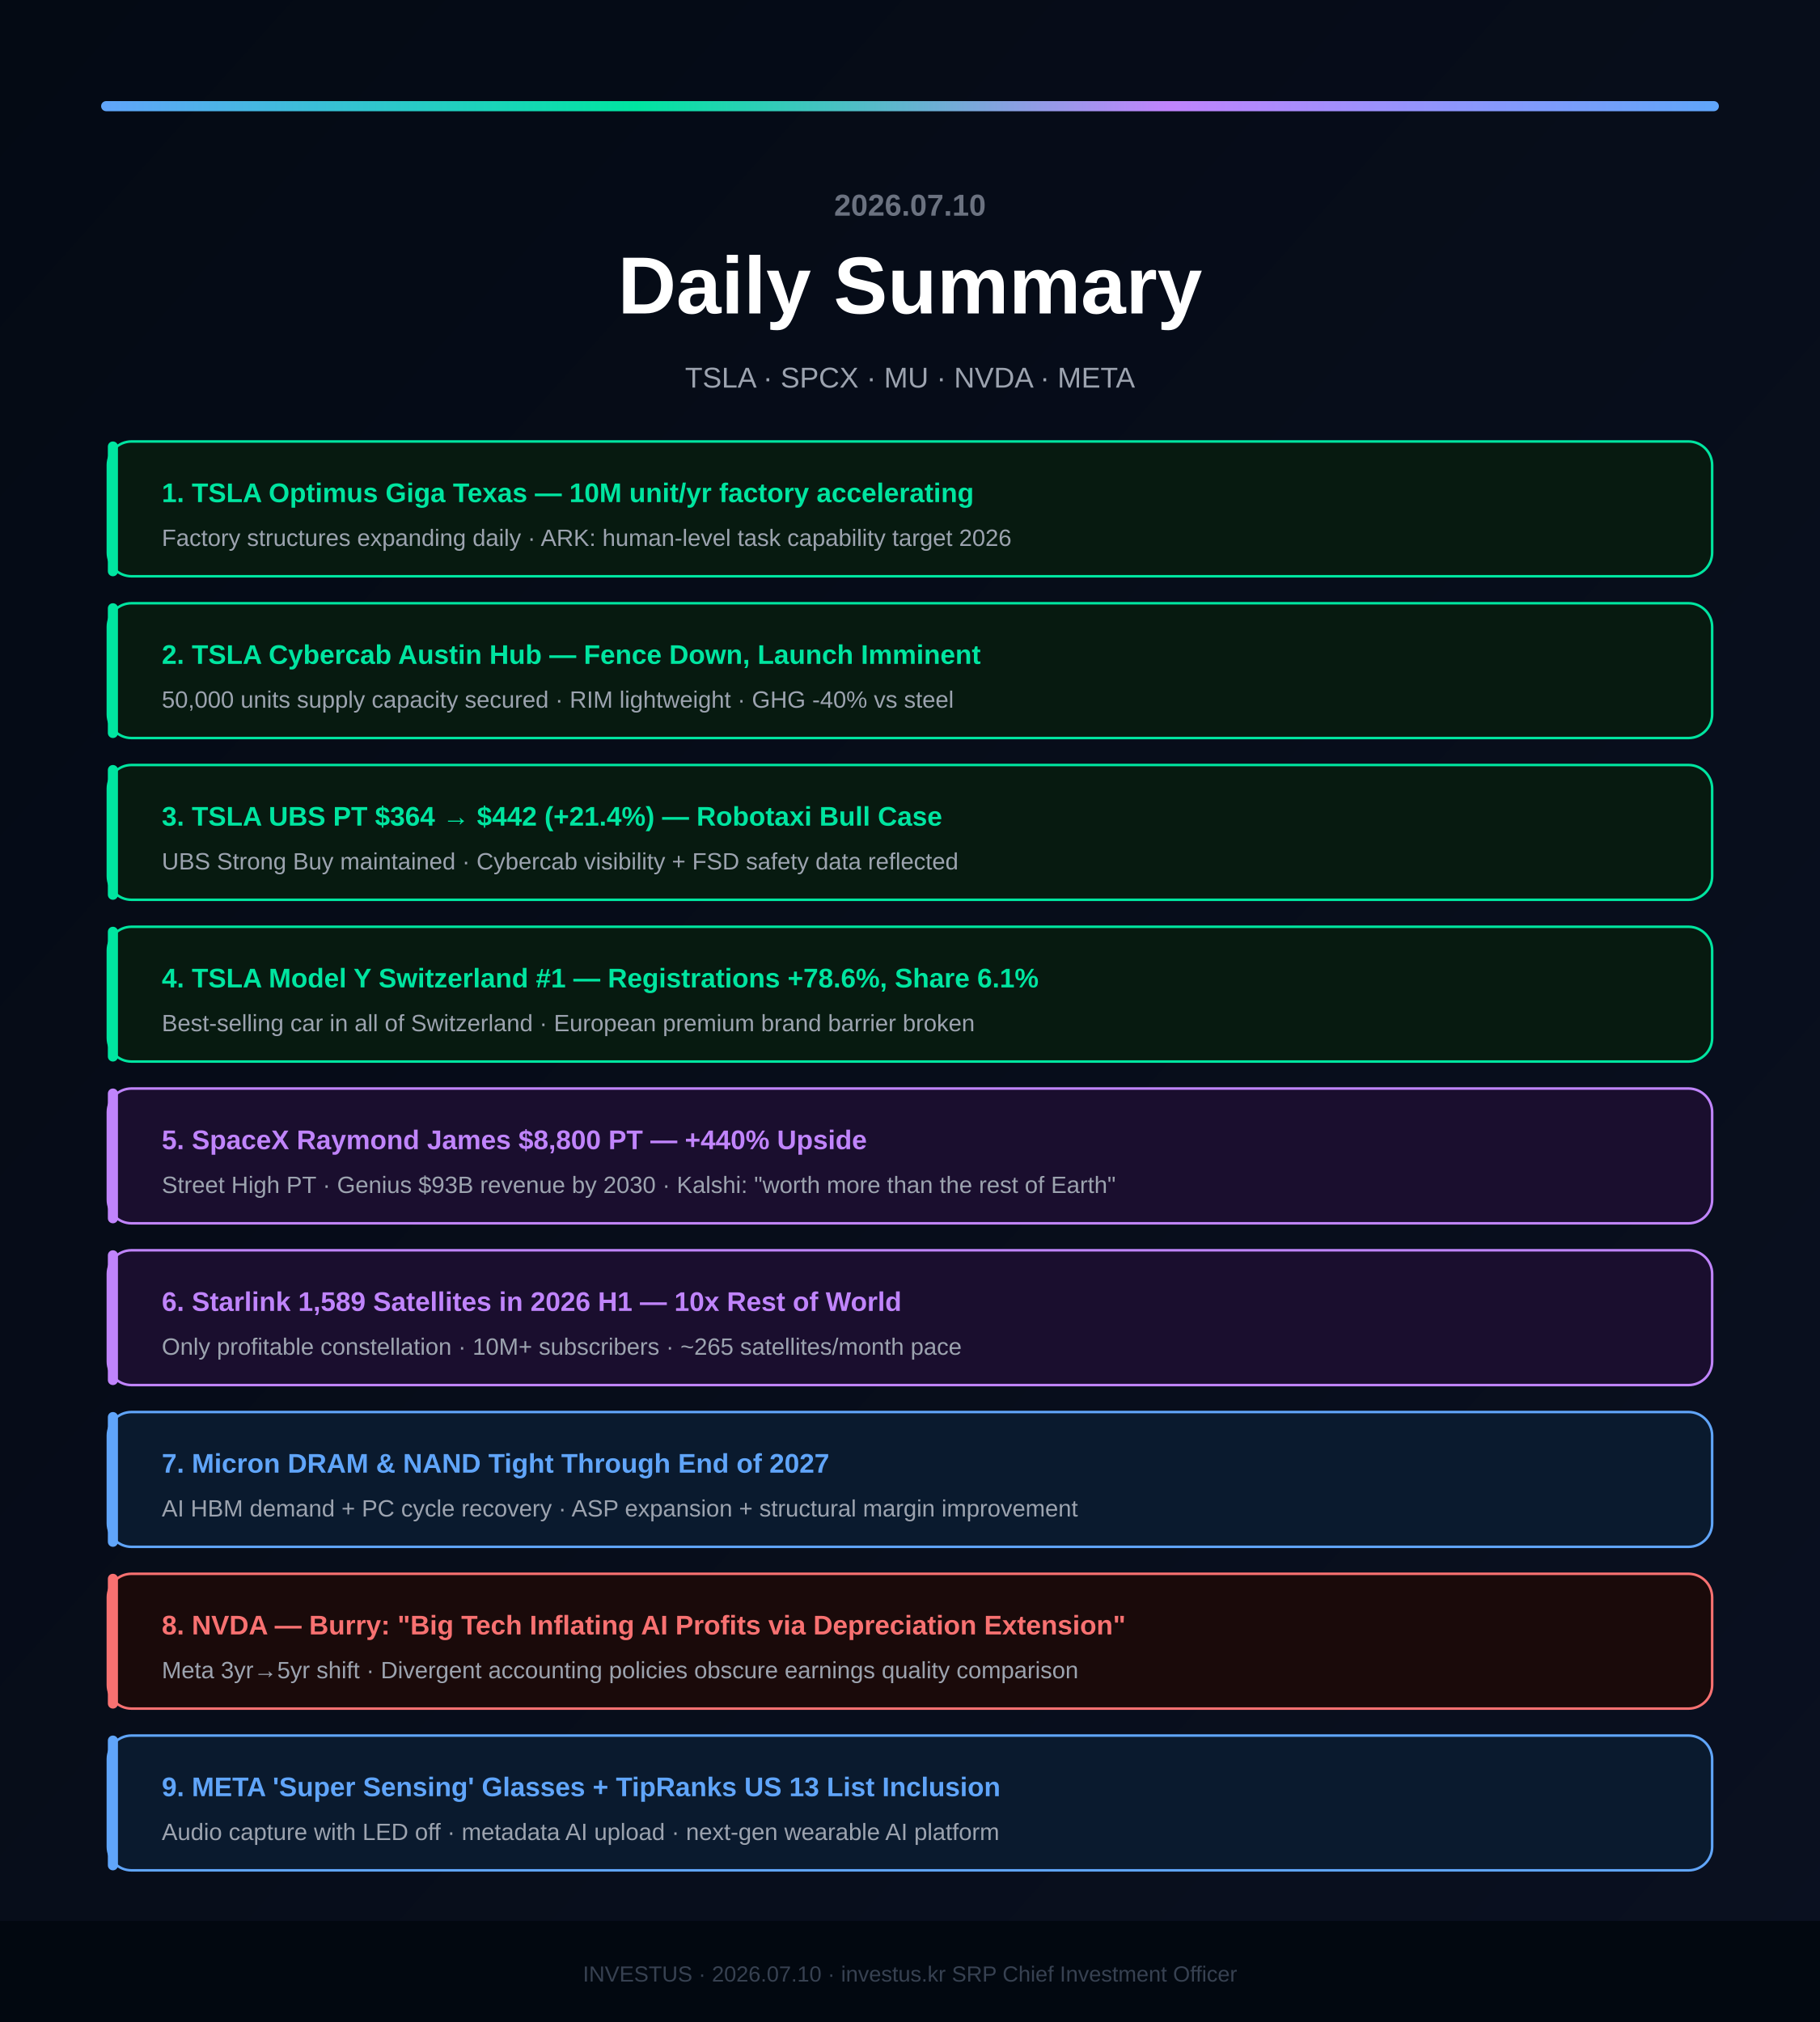
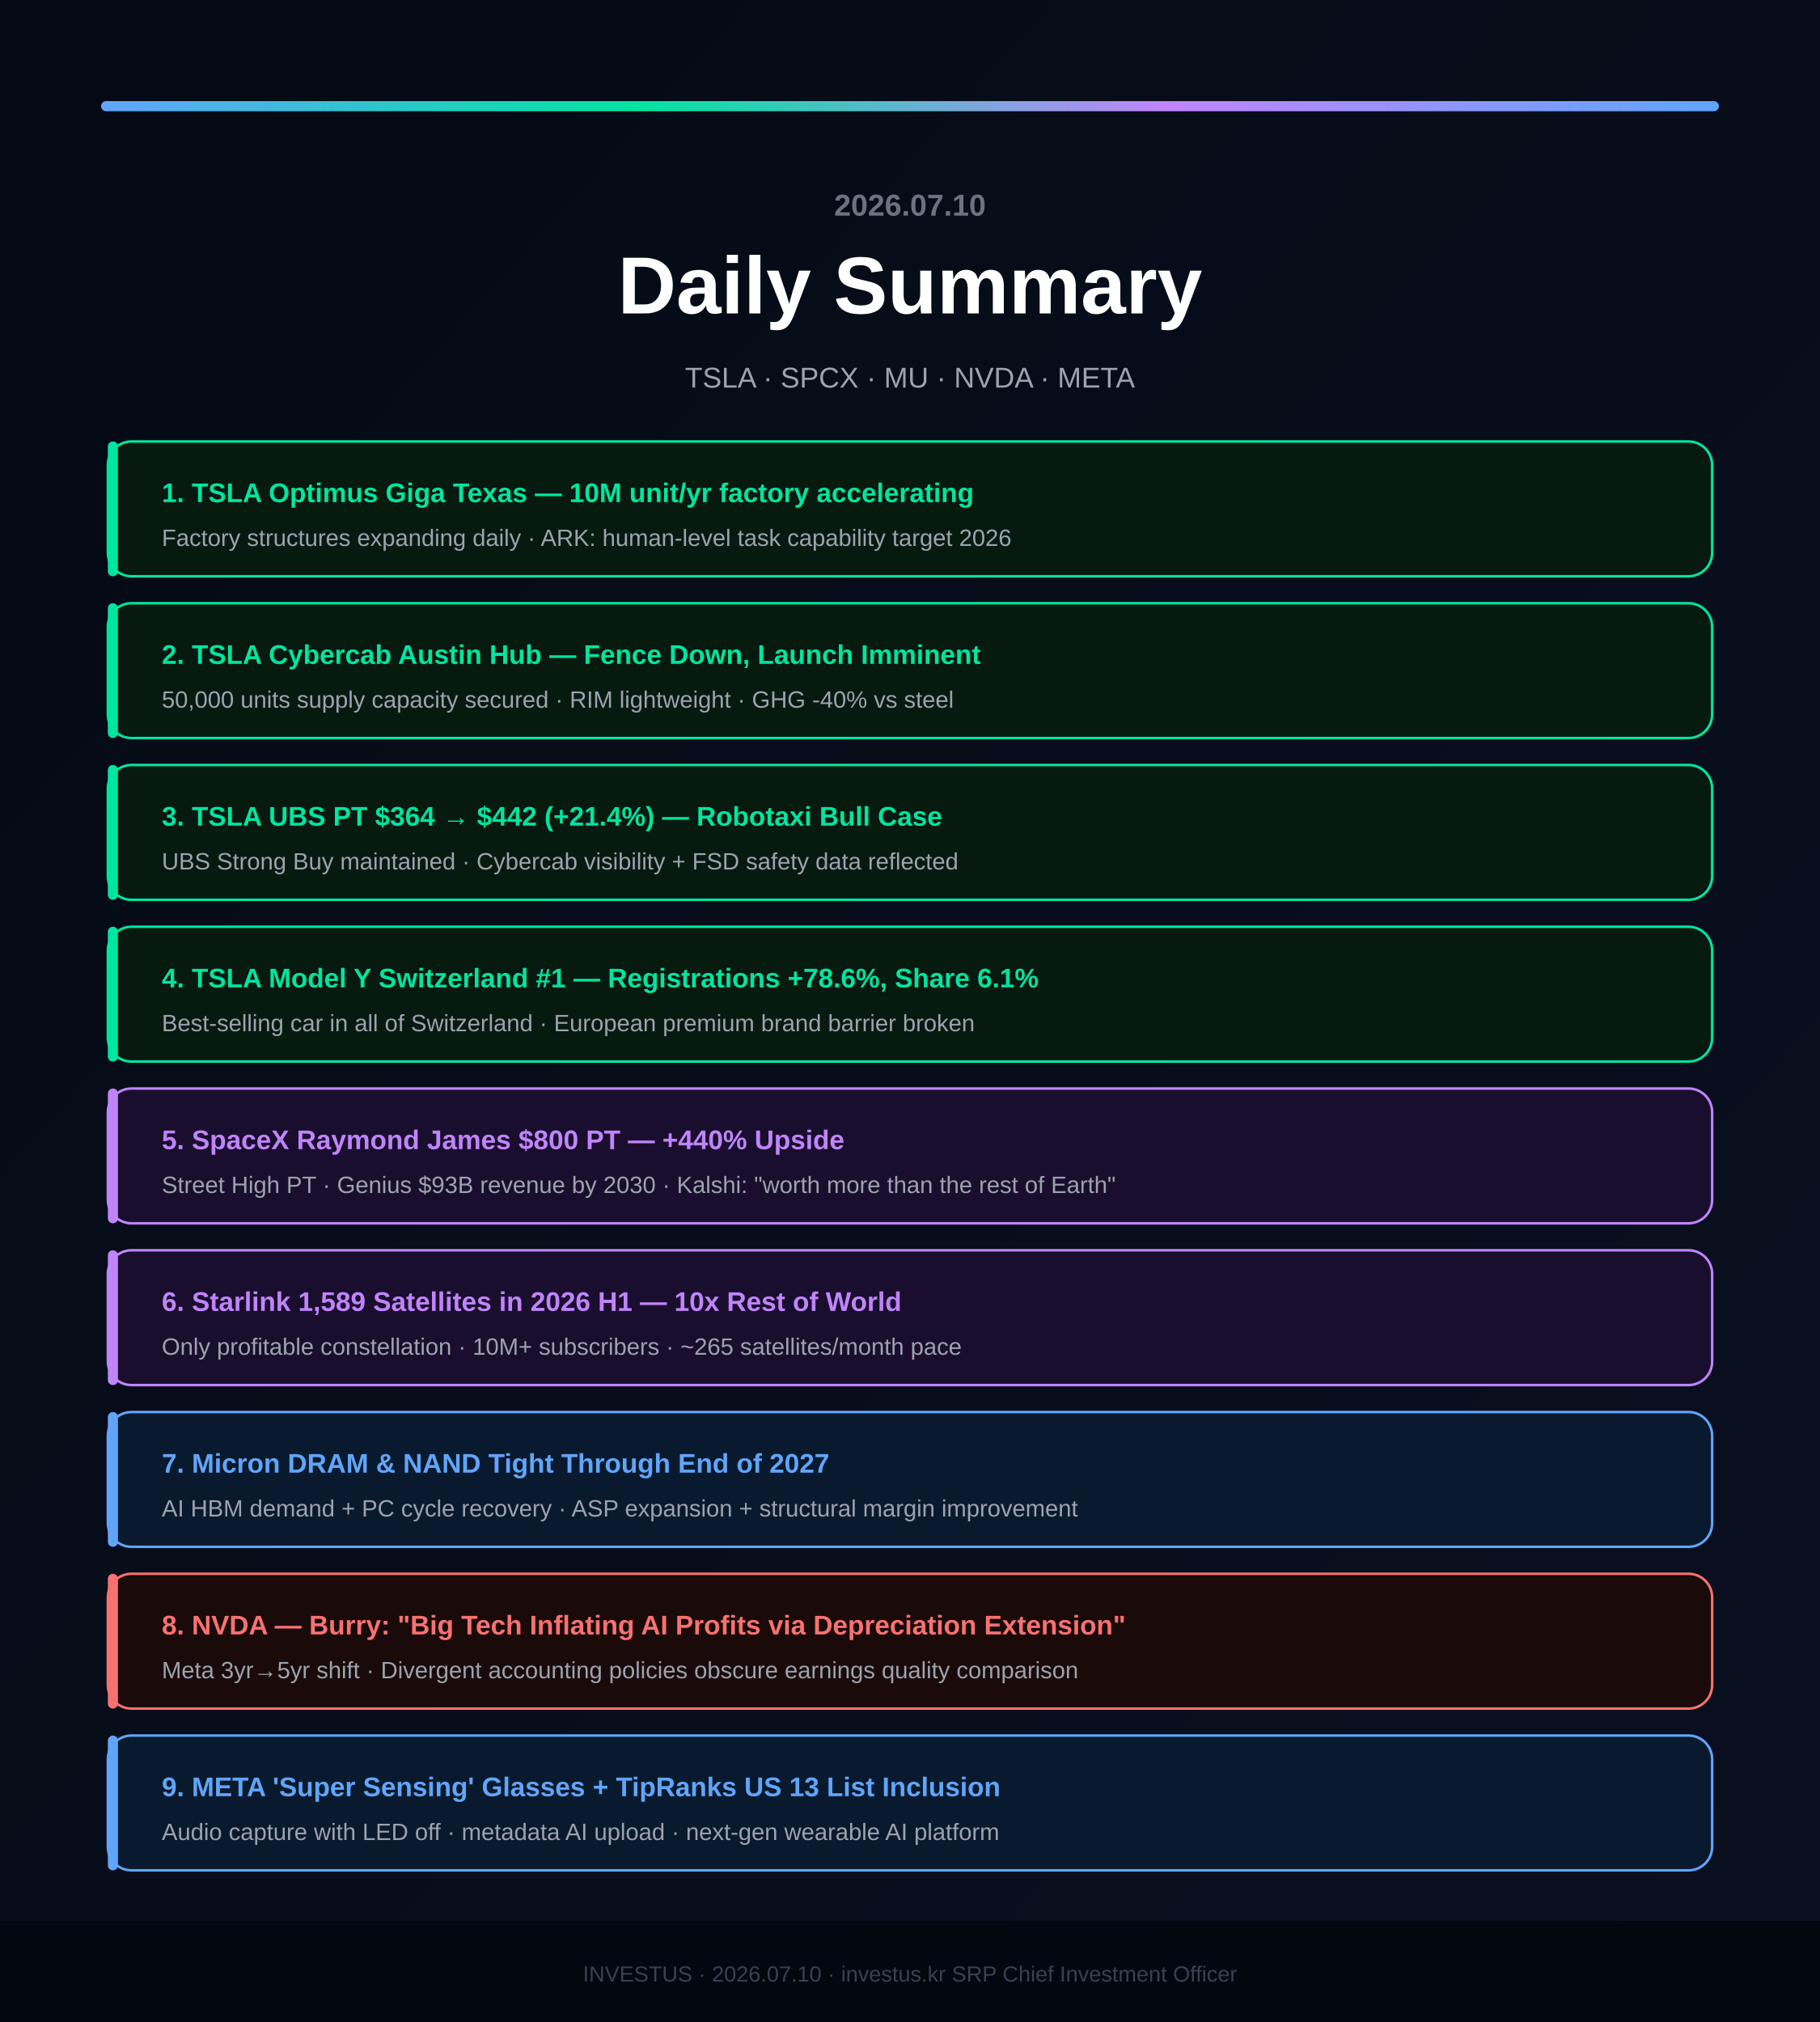
<svg xmlns="http://www.w3.org/2000/svg" viewBox="0 0 1080 1200" width="1080" height="1200">
  <defs>
    <linearGradient id="bg" x1="0%" y1="0%" x2="100%" y2="100%">
      <stop offset="0%" style="stop-color:#040a14" />
      <stop offset="100%" style="stop-color:#0a1020" />
    </linearGradient>
    <linearGradient id="topBar" x1="0%" y1="0%" x2="100%" y2="0%">
      <stop offset="0%" style="stop-color:#60a5fa" />
      <stop offset="33%" style="stop-color:#00e5a0" />
      <stop offset="66%" style="stop-color:#c084fc" />
      <stop offset="100%" style="stop-color:#60a5fa" />
    </linearGradient>
  </defs>
  <rect width="1080" height="1200" fill="url(#bg)" />
  <rect x="60" y="60" width="960" height="6" fill="url(#topBar)" rx="3" />
  <text x="540" y="128" font-family="Arial Black, Arial" font-weight="900" font-size="18" fill="#6b7280" text-anchor="middle">2026.07.10</text>
  <text x="540" y="186" font-family="Arial Black, Arial" font-weight="900" font-size="48" fill="#ffffff" text-anchor="middle">Daily Summary</text>
  <text x="540" y="230" font-family="Arial, sans-serif" font-size="17" fill="#9ca3af" text-anchor="middle">TSLA · SPCX · MU · NVDA · META</text>
  <rect x="64" y="262" width="952" height="80" rx="14" fill="#071a10" stroke="#00e5a0" stroke-width="1.5" />
  <rect x="64" y="262" width="6" height="80" rx="3" fill="#00e5a0" />
  <text x="96" y="298" font-family="Arial Black, Arial" font-weight="900" font-size="16" fill="#00e5a0">1. TSLA Optimus Giga Texas — 10M unit/yr factory accelerating</text>
  <text x="96" y="324" font-family="Arial, sans-serif" font-size="14" fill="#9ca3af">Factory structures expanding daily · ARK: human-level task capability target 2026</text>
  <rect x="64" y="358" width="952" height="80" rx="14" fill="#071a10" stroke="#00e5a0" stroke-width="1.5" />
  <rect x="64" y="358" width="6" height="80" rx="3" fill="#00e5a0" />
  <text x="96" y="394" font-family="Arial Black, Arial" font-weight="900" font-size="16" fill="#00e5a0">2. TSLA Cybercab Austin Hub — Fence Down, Launch Imminent</text>
  <text x="96" y="420" font-family="Arial, sans-serif" font-size="14" fill="#9ca3af">50,000 units supply capacity secured · RIM lightweight · GHG -40% vs steel</text>
  <rect x="64" y="454" width="952" height="80" rx="14" fill="#071a10" stroke="#00e5a0" stroke-width="1.5" />
  <rect x="64" y="454" width="6" height="80" rx="3" fill="#00e5a0" />
  <text x="96" y="490" font-family="Arial Black, Arial" font-weight="900" font-size="16" fill="#00e5a0">3. TSLA UBS PT $364 → $442 (+21.4%) — Robotaxi Bull Case</text>
  <text x="96" y="516" font-family="Arial, sans-serif" font-size="14" fill="#9ca3af">UBS Strong Buy maintained · Cybercab visibility + FSD safety data reflected</text>
  <rect x="64" y="550" width="952" height="80" rx="14" fill="#071a10" stroke="#00e5a0" stroke-width="1.5" />
  <rect x="64" y="550" width="6" height="80" rx="3" fill="#00e5a0" />
  <text x="96" y="586" font-family="Arial Black, Arial" font-weight="900" font-size="16" fill="#00e5a0">4. TSLA Model Y Switzerland #1 — Registrations +78.6%, Share 6.1%</text>
  <text x="96" y="612" font-family="Arial, sans-serif" font-size="14" fill="#9ca3af">Best-selling car in all of Switzerland · European premium brand barrier broken</text>
  <rect x="64" y="646" width="952" height="80" rx="14" fill="#1a0e2e" stroke="#c084fc" stroke-width="1.5" />
  <rect x="64" y="646" width="6" height="80" rx="3" fill="#c084fc" />
-   <text x="96" y="682" font-family="Arial Black, Arial" font-weight="900" font-size="16" fill="#c084fc">5. SpaceX Raymond James $8,800 PT — +440% Upside</text>
+   <text x="96" y="682" font-family="Arial Black, Arial" font-weight="900" font-size="16" fill="#c084fc">5. SpaceX Raymond James $800 PT — +440% Upside</text>
  <text x="96" y="708" font-family="Arial, sans-serif" font-size="14" fill="#9ca3af">Street High PT · Genius $93B revenue by 2030 · Kalshi: "worth more than the rest of Earth"</text>
  <rect x="64" y="742" width="952" height="80" rx="14" fill="#1a0e2e" stroke="#c084fc" stroke-width="1.5" />
  <rect x="64" y="742" width="6" height="80" rx="3" fill="#c084fc" />
  <text x="96" y="778" font-family="Arial Black, Arial" font-weight="900" font-size="16" fill="#c084fc">6. Starlink 1,589 Satellites in 2026 H1 — 10x Rest of World</text>
  <text x="96" y="804" font-family="Arial, sans-serif" font-size="14" fill="#9ca3af">Only profitable constellation · 10M+ subscribers · ~265 satellites/month pace</text>
  <rect x="64" y="838" width="952" height="80" rx="14" fill="#0a1a2e" stroke="#60a5fa" stroke-width="1.5" />
  <rect x="64" y="838" width="6" height="80" rx="3" fill="#60a5fa" />
  <text x="96" y="874" font-family="Arial Black, Arial" font-weight="900" font-size="16" fill="#60a5fa">7. Micron DRAM &amp; NAND Tight Through End of 2027</text>
  <text x="96" y="900" font-family="Arial, sans-serif" font-size="14" fill="#9ca3af">AI HBM demand + PC cycle recovery · ASP expansion + structural margin improvement</text>
  <rect x="64" y="934" width="952" height="80" rx="14" fill="#1a0a0a" stroke="#f87171" stroke-width="1.5" />
  <rect x="64" y="934" width="6" height="80" rx="3" fill="#f87171" />
  <text x="96" y="970" font-family="Arial Black, Arial" font-weight="900" font-size="16" fill="#f87171">8. NVDA — Burry: "Big Tech Inflating AI Profits via Depreciation Extension"</text>
  <text x="96" y="996" font-family="Arial, sans-serif" font-size="14" fill="#9ca3af">Meta 3yr→5yr shift · Divergent accounting policies obscure earnings quality comparison</text>
  <rect x="64" y="1030" width="952" height="80" rx="14" fill="#0a1a2e" stroke="#60a5fa" stroke-width="1.5" />
  <rect x="64" y="1030" width="6" height="80" rx="3" fill="#60a5fa" />
  <text x="96" y="1066" font-family="Arial Black, Arial" font-weight="900" font-size="16" fill="#60a5fa">9. META 'Super Sensing' Glasses + TipRanks US 13 List Inclusion</text>
  <text x="96" y="1092" font-family="Arial, sans-serif" font-size="14" fill="#9ca3af">Audio capture with LED off · metadata AI upload · next-gen wearable AI platform</text>
  <rect x="0" y="1140" width="1080" height="60" fill="#020810" />
  <text x="540" y="1176" font-family="Arial, sans-serif" font-size="13" fill="#374151" text-anchor="middle">INVESTUS · 2026.07.10 · investus.kr SRP Chief Investment Officer</text>
</svg>
